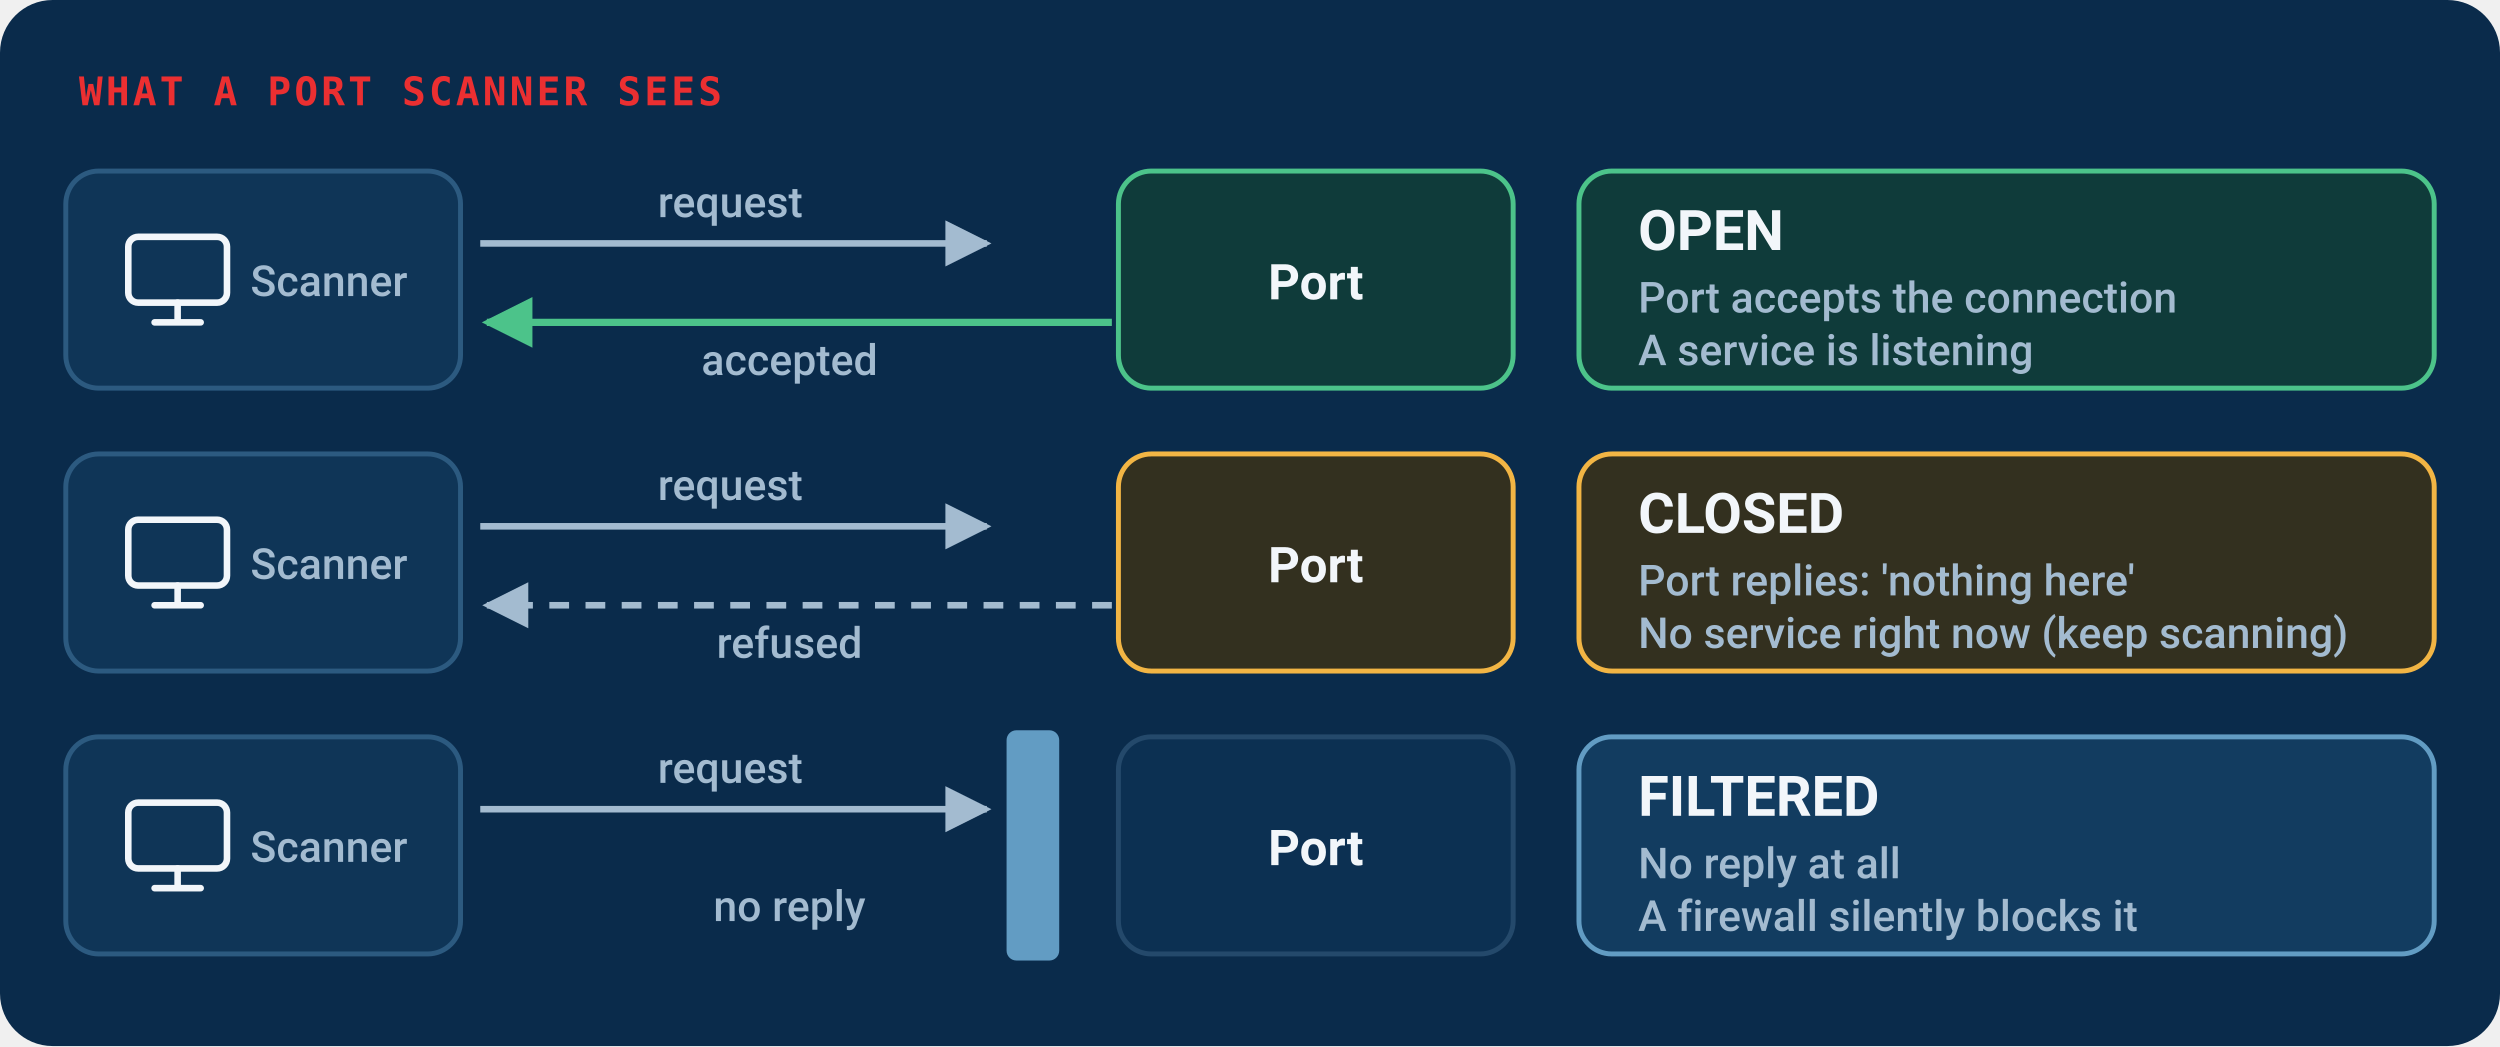
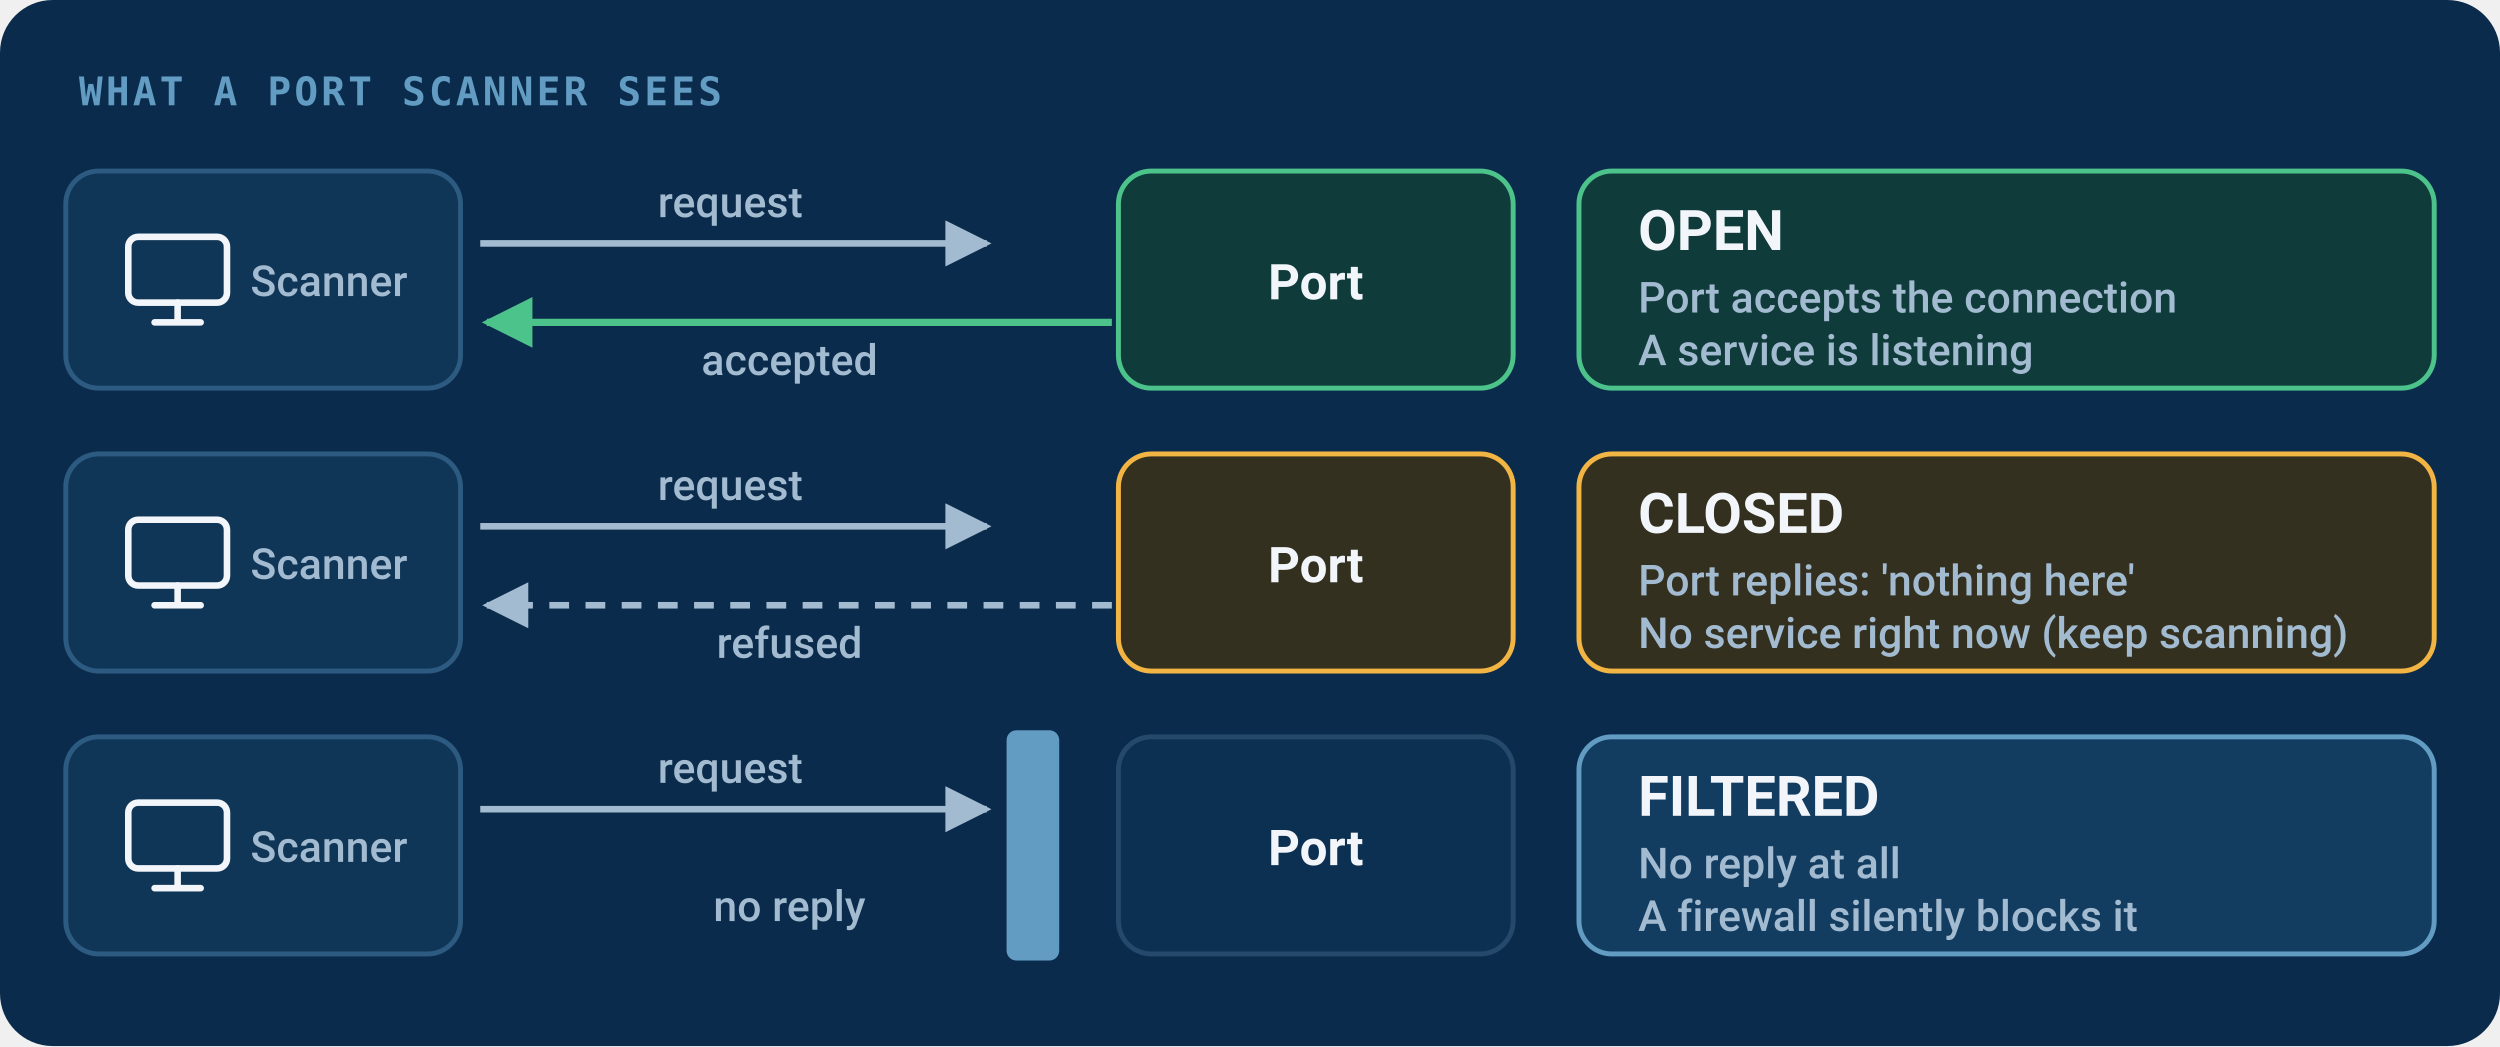
<svg xmlns="http://www.w3.org/2000/svg" viewBox="0 0 760 318" width="760" height="318" role="img" aria-labelledby="t d">
  <style>
.bg{fill:#0a2b4b}
.t{font:600 15px system-ui,-apple-system,'Segoe UI',Roboto,sans-serif;fill:#f2f6fa}
.tb{font:700 17px system-ui,-apple-system,'Segoe UI',Roboto,sans-serif;fill:#f2f6fa}
.s{font:500 13px system-ui,-apple-system,'Segoe UI',Roboto,sans-serif;fill:#a3bbd0}
.m{font:600 13px ui-monospace,Menlo,Consolas,monospace;fill:#f2f6fa}
- .h{font:700 12px ui-monospace,Menlo,Consolas,monospace;fill:#eb2f31;letter-spacing:.08em}
+ .h{font:700 12px ui-monospace,Menlo,Consolas,monospace;fill:#629cc3;letter-spacing:.08em}
.w{fill:#ffffff}
.box{fill:#0f3557;stroke:#2c5a80;stroke-width:1.5}
.acc{fill:#123c60;stroke:#629cc3;stroke-width:1.5}
.bad{fill:#3d1a2c;stroke:#ff5a5c;stroke-width:1.5}
.good{fill:#0f3b3a;stroke:#4cc38a;stroke-width:1.5}
.amb{fill:#33301f;stroke:#f2b544;stroke-width:1.5}
.dim{fill:#0c3052;stroke:#24496b;stroke-width:1.5}
- .solid-acc{fill:#629cc3}.solid-bad{fill:#eb2f31}.solid-good{fill:#2f9a5f}.solid-amb{fill:#c98f22}.solid-ink{fill:#f2f6fa}
+ .solid-acc{fill:#629cc3}.solid-bad{fill:#3f7aa3}.solid-good{fill:#2f9a5f}.solid-amb{fill:#c98f22}.solid-ink{fill:#f2f6fa}
.ln{stroke:#a3bbd0;stroke-width:2;fill:none}
.ln-acc{stroke:#629cc3;stroke-width:2.2;fill:none}
.ln-bad{stroke:#ff5a5c;stroke-width:2.2;fill:none}
.ln-good{stroke:#4cc38a;stroke-width:2.2;fill:none}
.dash{stroke-dasharray:6 5}
.tx-acc{fill:#629cc3}.tx-bad{fill:#ff5a5c}.tx-good{fill:#4cc38a}.tx-amb{fill:#f2b544}
.ic{fill:none;stroke:#f2f6fa;stroke-width:2;stroke-linecap:round;stroke-linejoin:round}
.ic-bad{fill:none;stroke:#ff5a5c;stroke-width:2;stroke-linecap:round;stroke-linejoin:round}
.ic-acc{fill:none;stroke:#629cc3;stroke-width:2;stroke-linecap:round;stroke-linejoin:round}
.mk-ln{fill:#a3bbd0}.mk-acc{fill:#629cc3}.mk-bad{fill:#ff5a5c}.mk-good{fill:#4cc38a}
</style>
  <defs>
    <marker id="a-ln" viewBox="0 0 10 10" refX="9" refY="5" markerWidth="7" markerHeight="7" orient="auto-start-reverse">
      <path d="M0 0 10 5 0 10z" class="mk-ln" />
    </marker>
    <marker id="a-acc" viewBox="0 0 10 10" refX="9" refY="5" markerWidth="7" markerHeight="7" orient="auto-start-reverse">
      <path d="M0 0 10 5 0 10z" class="mk-acc" />
    </marker>
    <marker id="a-bad" viewBox="0 0 10 10" refX="9" refY="5" markerWidth="7" markerHeight="7" orient="auto-start-reverse">
      <path d="M0 0 10 5 0 10z" class="mk-bad" />
    </marker>
    <marker id="a-good" viewBox="0 0 10 10" refX="9" refY="5" markerWidth="7" markerHeight="7" orient="auto-start-reverse">
      <path d="M0 0 10 5 0 10z" class="mk-good" />
    </marker>
  </defs>
  <rect class="bg" width="760" height="318" rx="16" />
  <text x="24" y="32" class="h" text-anchor="start">WHAT A PORT SCANNER SEES</text>
  <rect x="20" y="52" width="120" height="66" rx="10" class="box" />
  <rect x="39" y="72" width="30" height="20" rx="3" class="ic" />
  <path d="M47 98 h14 M54 92 v6" class="ic" />
  <text x="100" y="90" class="s" text-anchor="middle">Scanner</text>
  <path d="M146 74 L300 74" class="ln" marker-end="url(#a-ln)" />
  <text x="222" y="66" class="s" text-anchor="middle">request</text>
  <rect x="340" y="52" width="120" height="66" rx="10" class="good" />
  <text x="400" y="91" class="t" text-anchor="middle">Port</text>
  <path d="M338 98 L148 98" class="ln-good" marker-end="url(#a-good)" />
  <text x="240" y="114" class="s" text-anchor="middle">accepted</text>
  <rect x="480" y="52" width="260" height="66" rx="10" class="good" />
  <text x="498" y="76" class="tb" text-anchor="start">OPEN</text>
  <text x="498" y="95" class="s" text-anchor="start">Port accepts the connection</text>
  <text x="498" y="111" class="s" text-anchor="start">A service is listening</text>
  <rect x="20" y="138" width="120" height="66" rx="10" class="box" />
  <rect x="39" y="158" width="30" height="20" rx="3" class="ic" />
  <path d="M47 184 h14 M54 178 v6" class="ic" />
  <text x="100" y="176" class="s" text-anchor="middle">Scanner</text>
  <path d="M146 160 L300 160" class="ln" marker-end="url(#a-ln)" />
  <text x="222" y="152" class="s" text-anchor="middle">request</text>
  <rect x="340" y="138" width="120" height="66" rx="10" class="amb" />
  <text x="400" y="177" class="t" text-anchor="middle">Port</text>
  <path d="M338 184 L148 184" class="ln dash" marker-end="url(#a-ln)" />
  <text x="240" y="200" class="s" text-anchor="middle">refused</text>
  <rect x="480" y="138" width="260" height="66" rx="10" class="amb" />
  <text x="498" y="162" class="tb" text-anchor="start">CLOSED</text>
  <text x="498" y="181" class="s" text-anchor="start">Port replies: 'nothing here'</text>
  <text x="498" y="197" class="s" text-anchor="start">No service right now (keep scanning)</text>
  <rect x="20" y="224" width="120" height="66" rx="10" class="box" />
  <rect x="39" y="244" width="30" height="20" rx="3" class="ic" />
  <path d="M47 270 h14 M54 264 v6" class="ic" />
  <text x="100" y="262" class="s" text-anchor="middle">Scanner</text>
  <path d="M146 246 L300 246" class="ln" marker-end="url(#a-ln)" />
  <text x="222" y="238" class="s" text-anchor="middle">request</text>
  <rect x="306" y="222" width="16" height="70" rx="3" class="solid-acc" />
  <text x="240" y="280" class="s" text-anchor="middle">no reply</text>
  <rect x="340" y="224" width="120" height="66" rx="10" class="dim" />
  <text x="400" y="263" class="t" text-anchor="middle">Port</text>
  <rect x="480" y="224" width="260" height="66" rx="10" class="acc" />
  <text x="498" y="248" class="tb" text-anchor="start">FILTERED</text>
  <text x="498" y="267" class="s" text-anchor="start">No reply at all</text>
  <text x="498" y="283" class="s" text-anchor="start">A firewall silently blocks it</text>
</svg>
